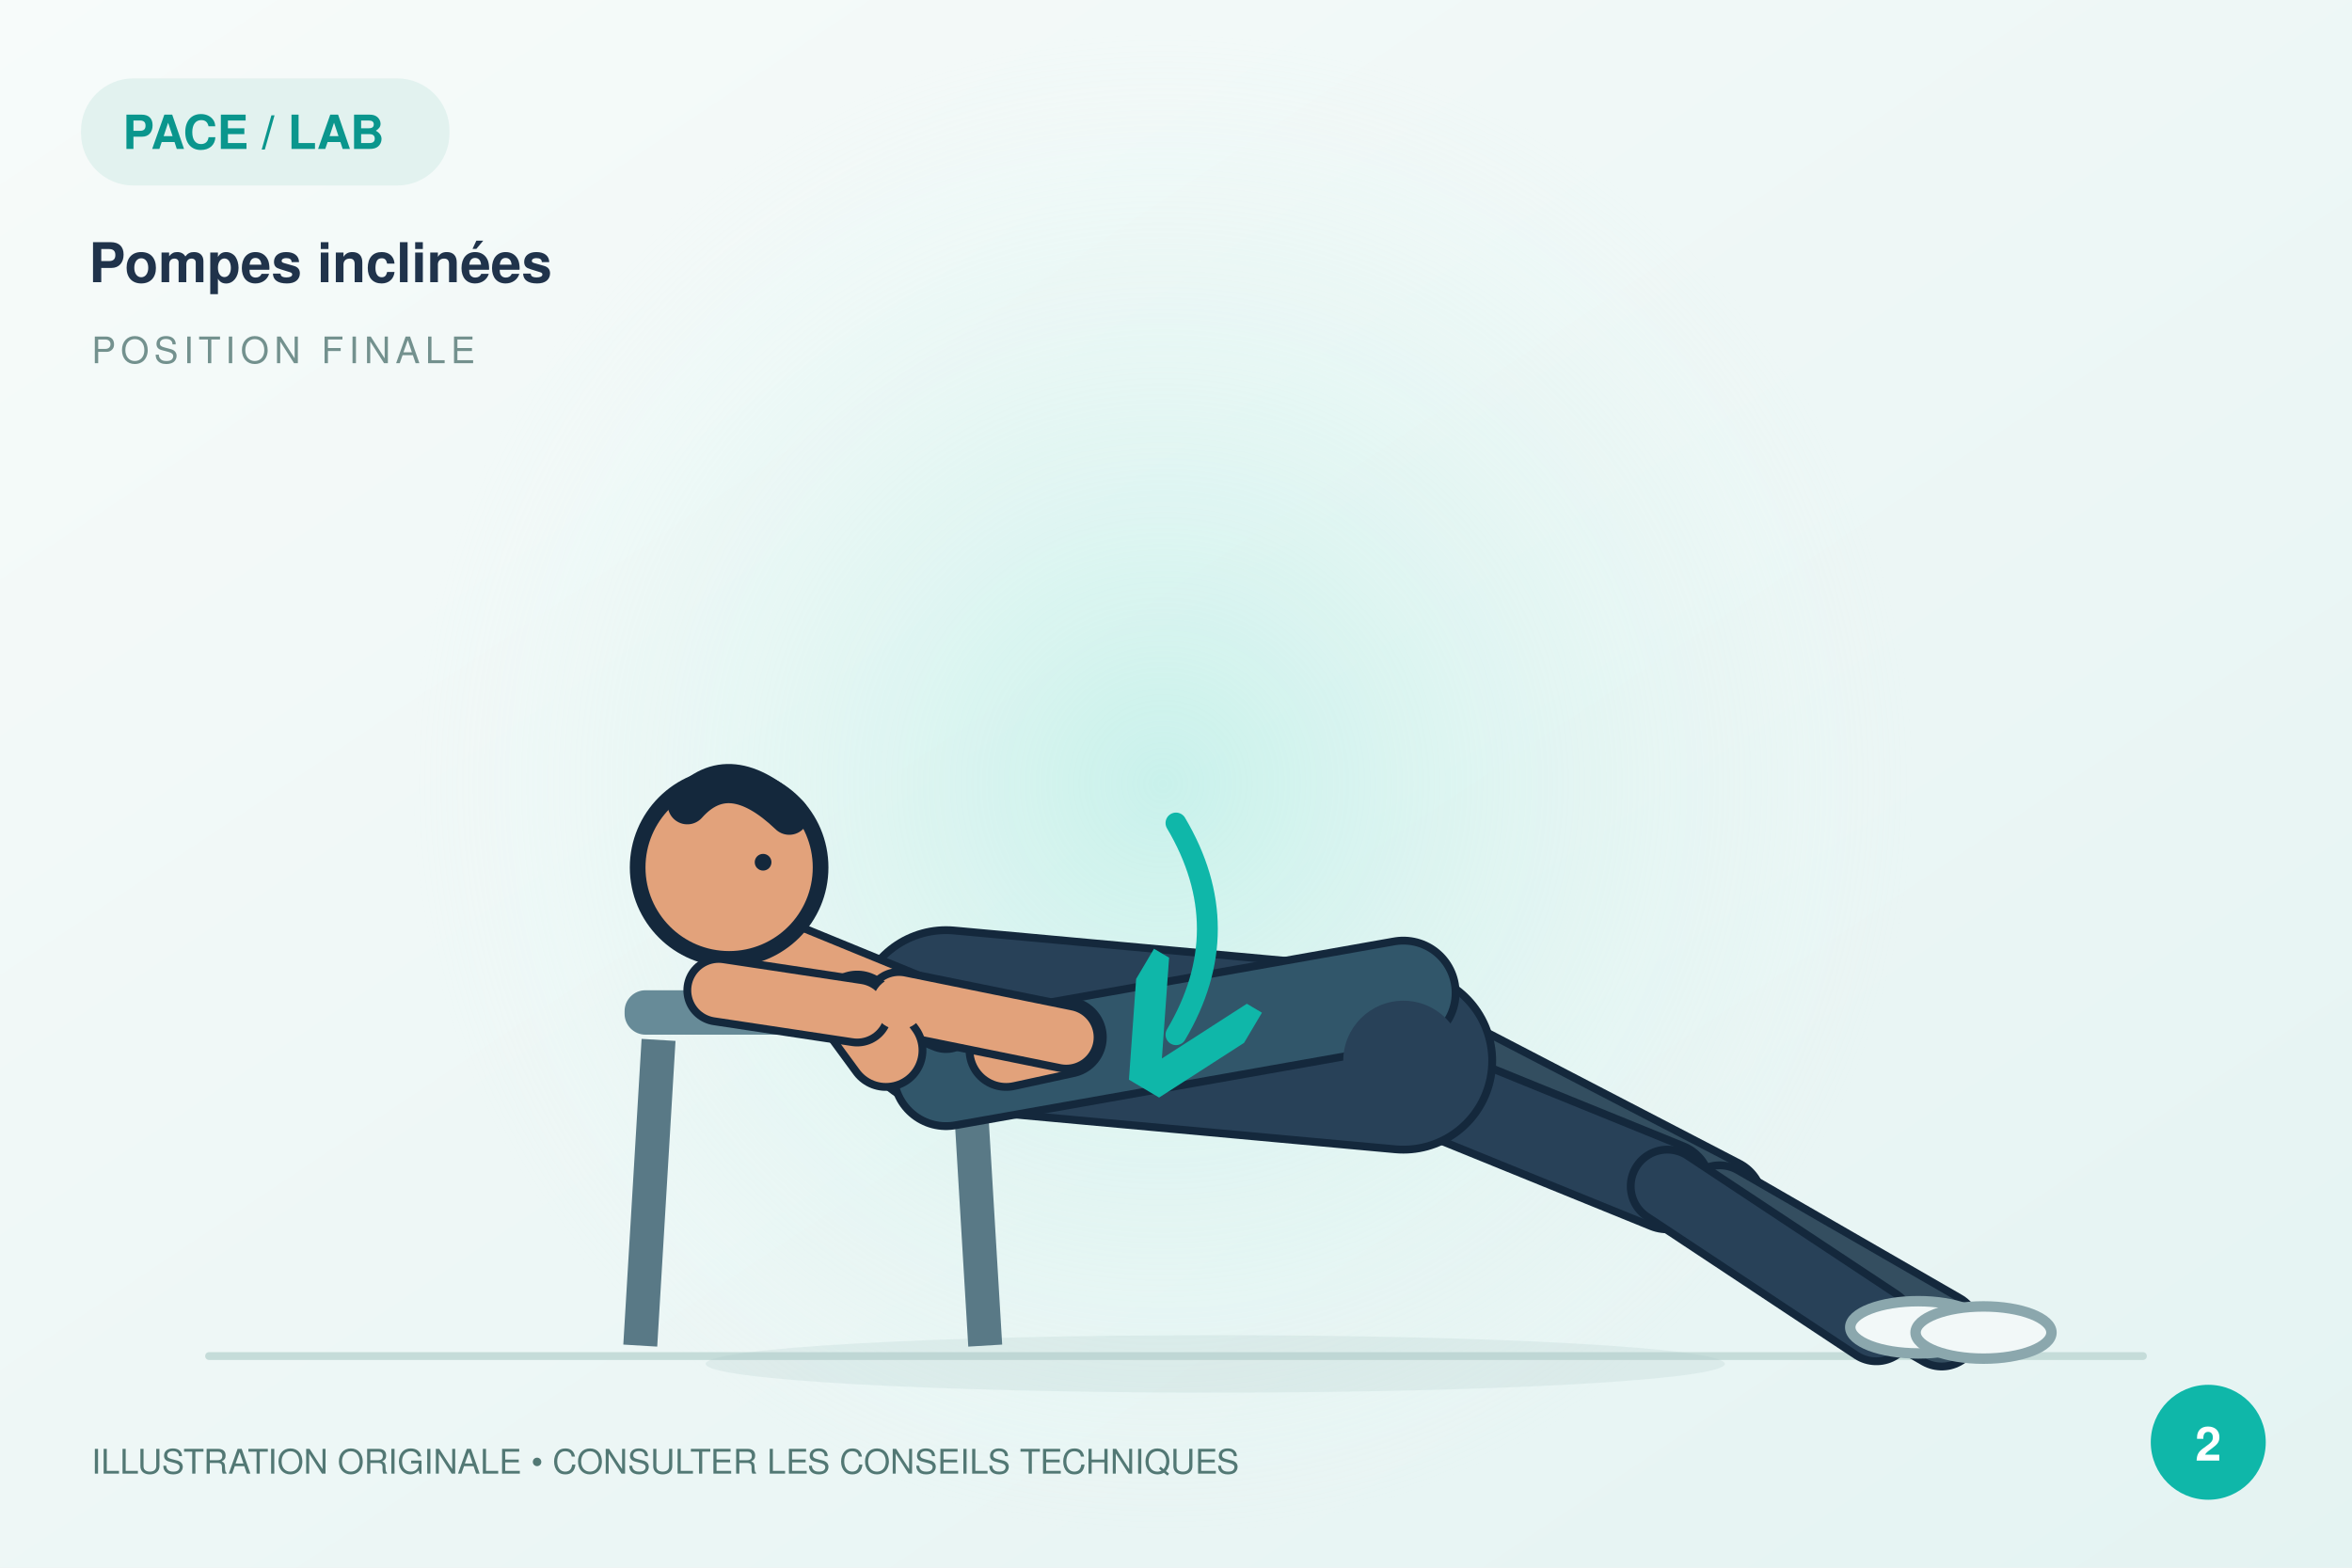
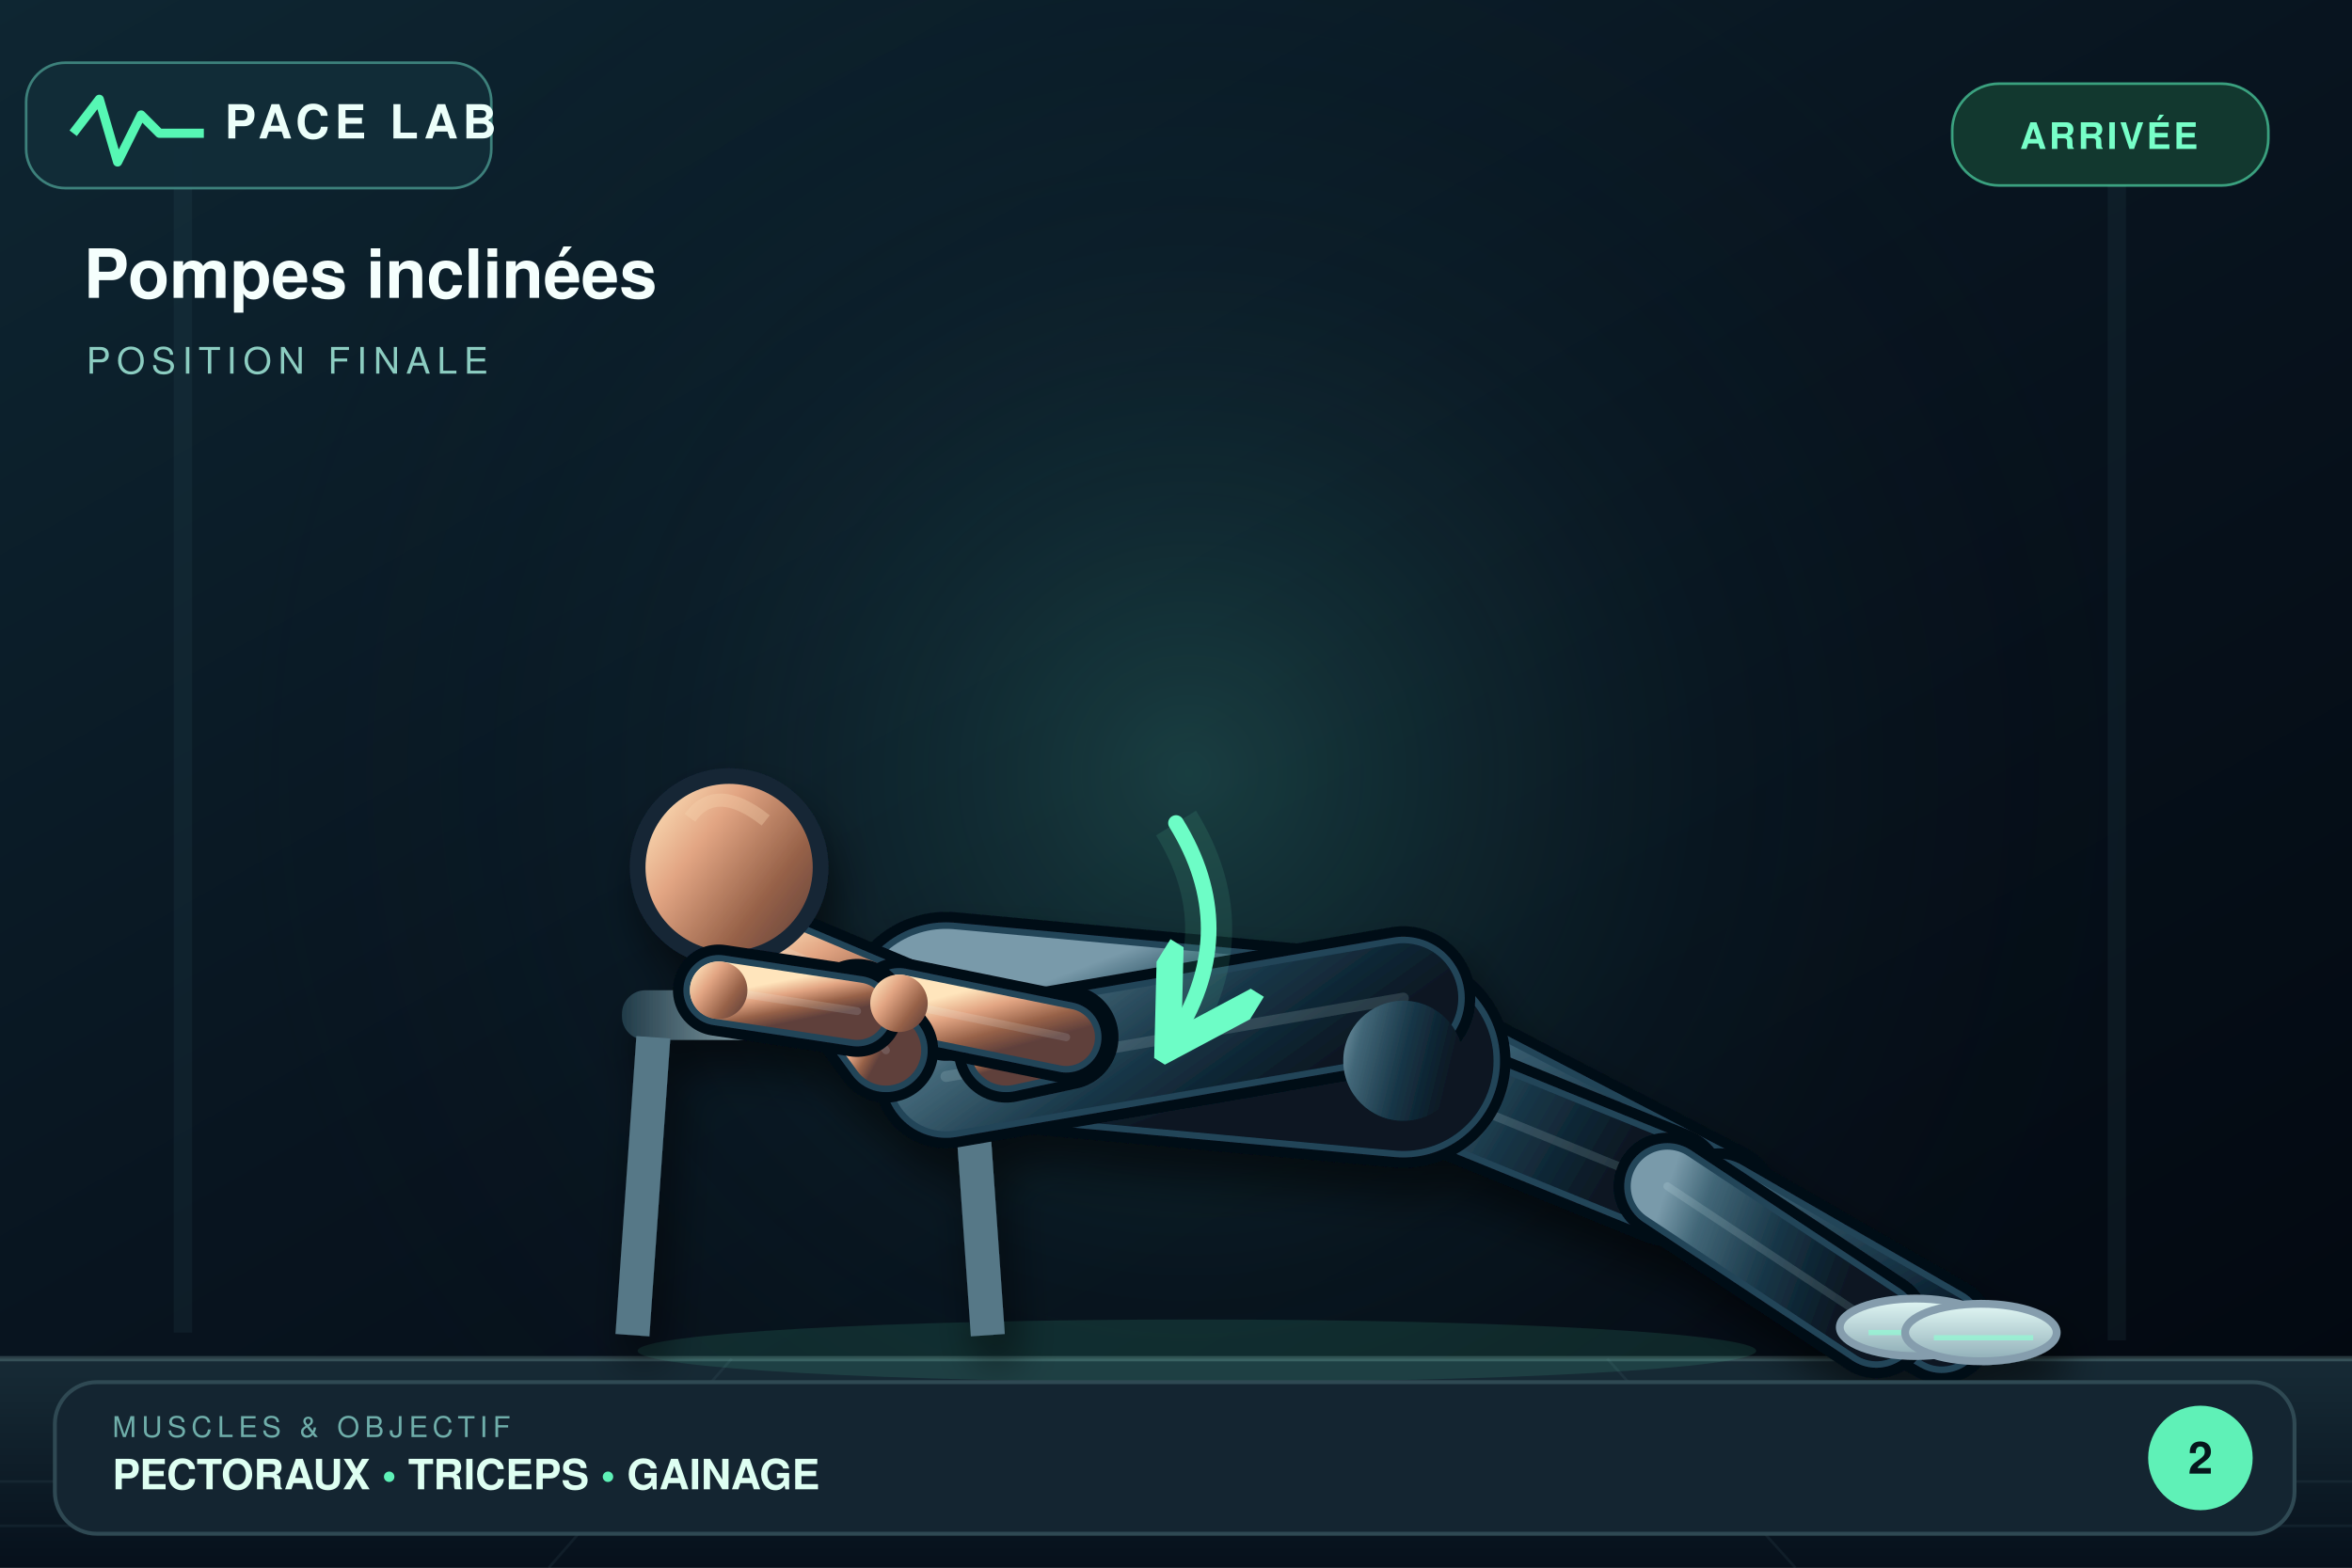
<svg xmlns="http://www.w3.org/2000/svg" width="900" height="600" viewBox="0 0 900 600">
  <defs>
-     <linearGradient id="bg" x1="0" y1="0" x2="1" y2="1">
-       <stop stop-color="#f7fbfa" />
-       <stop offset="1" stop-color="#e4f3f2" />
+     <linearGradient id="bg" x1="0" y1="0" x2=".85" y2="1">
+       <stop stop-color="#0e2632" />
+       <stop offset=".5" stop-color="#08141f" />
+       <stop offset="1" stop-color="#030911" />
    </linearGradient>
-     <radialGradient id="glow">
-       <stop stop-color="#abede2" stop-opacity=".55" />
-       <stop offset="1" stop-color="#dff6f1" stop-opacity="0" />
+     <radialGradient id="light">
+       <stop stop-color="#3d998b" stop-opacity=".32" />
+       <stop offset=".52" stop-color="#1c4750" stop-opacity=".11" />
+       <stop offset="1" stop-color="#04101b" stop-opacity="0" />
    </radialGradient>
-     <marker id="arrow" markerWidth="6" markerHeight="6" refX="3" refY="3" orient="auto">
-       <path d="M0 0 L6 3 L0 6" fill="none" stroke="#0fb7a9" stroke-width="1.5" />
+     <linearGradient id="fabric" x1="0" x2="1" y1="0" y2=".24">
+       <stop stop-color="#799aaa" />
+       <stop offset=".2" stop-color="#426778" />
+       <stop offset=".58" stop-color="#183647" />
+       <stop offset="1" stop-color="#071621" />
+     </linearGradient>
+     <linearGradient id="skin" x1="0" x2="1" y1=".15" y2=".9">
+       <stop stop-color="#ffe5bc" />
+       <stop offset=".32" stop-color="#e2a583" />
+       <stop offset=".7" stop-color="#956047" />
+       <stop offset="1" stop-color="#5e3f3b" />
+     </linearGradient>
+     <linearGradient id="rear" x1="0" x2="1" y1="0" y2="1">
+       <stop stop-color="#3b6174" />
+       <stop offset=".7" stop-color="#142f40" />
+       <stop offset="1" stop-color="#081624" />
+     </linearGradient>
+     <linearGradient id="metal" x1="0" x2="1">
+       <stop stop-color="#213b48" />
+       <stop offset=".46" stop-color="#a7c1c8" />
+       <stop offset=".77" stop-color="#3c5a65" />
+       <stop offset="1" stop-color="#152834" />
+     </linearGradient>
+     <linearGradient id="shoe" x1="0" x2="0" y1="0" y2="1">
+       <stop stop-color="#e2f8f5" />
+       <stop offset="1" stop-color="#8faeb7" />
+     </linearGradient>
+     <linearGradient id="floor" x1="0" y1="0" x2="0" y2="1">
+       <stop stop-color="#172b36" />
+       <stop offset="1" stop-color="#06101b" />
+     </linearGradient>
+     <filter id="shadow" x="-30%" y="-30%" width="160%" height="160%">
+       <feDropShadow dx="4" dy="11" stdDeviation="8" flood-color="#000000" flood-opacity=".55" />
+     </filter>
+     <marker id="arrow" markerWidth="7" markerHeight="7" refX="5" refY="3.5" orient="auto">
+       <path d="M0 0 L6 3.5 L0 7" fill="none" stroke="#6dfdc6" stroke-width="1.7" />
    </marker>
  </defs>
  <rect width="900" height="600" fill="url(#bg)" />
-   <circle cx="445" cy="300" r="290" fill="url(#glow)" />
-   <path d="M 80 519 H 820" stroke="#c5dcd9" stroke-width="3" stroke-linecap="round" />
-   <ellipse cx="465" cy="522" rx="195" ry="11" fill="#a6c5c5" opacity=".20" />
-   <rect x="31" y="30" width="141" height="41" rx="20" fill="#e2f2ef" />
-   <text x="47" y="57" font-family="Helvetica,Arial" font-size="18" font-weight="bold" fill="#0a968d">PACE / LAB</text>
-   <text x="34" y="108" font-family="Helvetica,Arial" font-size="21" font-weight="bold" fill="#20334b">Pompes inclinées</text>
-   <text x="35" y="139" font-family="Helvetica,Arial" font-size="14" letter-spacing="2" fill="#73918e">POSITION FINALE</text>
-   <rect x="239" y="379" width="135" height="17" rx="8" fill="#678b98" />
-   <path d="M 252 398 L 245 515 M 370 398 L 377 515" stroke="#597986" stroke-width="13" />
-   <path d="M 554 406 L 658 460" fill="none" stroke="#14283c" stroke-width="36" stroke-linejoin="round" stroke-linecap="round" />
-   <path d="M 554 406 L 658 460" fill="none" stroke="#334e60" stroke-width="30" stroke-linejoin="round" stroke-linecap="round" />
-   <path d="M 658 460 L 743 509" fill="none" stroke="#14283c" stroke-width="31" stroke-linejoin="round" stroke-linecap="round" />
-   <path d="M 658 460 L 743 509" fill="none" stroke="#344e60" stroke-width="25" stroke-linejoin="round" stroke-linecap="round" />
-   <path d="M 520 406 L 638 454" fill="none" stroke="#14283c" stroke-width="36" stroke-linejoin="round" stroke-linecap="round" />
-   <path d="M 520 406 L 638 454" fill="none" stroke="#284158" stroke-width="30" stroke-linejoin="round" stroke-linecap="round" />
-   <path d="M 638 454 L 718 507" fill="none" stroke="#14283c" stroke-width="31" stroke-linejoin="round" stroke-linecap="round" />
-   <path d="M 638 454 L 718 507" fill="none" stroke="#284158" stroke-width="25" stroke-linejoin="round" stroke-linecap="round" />
-   <ellipse cx="734" cy="508" rx="26" ry="10" fill="#f2f8f8" stroke="#8ba7ad" stroke-width="4" />
-   <ellipse cx="759" cy="510" rx="26" ry="10" fill="#f2f8f8" stroke="#8ba7ad" stroke-width="4" />
-   <path d="M 537 406 L 362 390" fill="none" stroke="#14283c" stroke-width="71" stroke-linejoin="round" stroke-linecap="round" />
-   <path d="M 537 406 L 362 390" fill="none" stroke="#284158" stroke-width="65" stroke-linejoin="round" stroke-linecap="round" />
-   <path d="M 537 380 L 362 411" fill="none" stroke="#14283c" stroke-width="43" stroke-linejoin="round" stroke-linecap="round" />
-   <path d="M 537 380 L 362 411" fill="none" stroke="#31566a" stroke-width="37" stroke-linejoin="round" stroke-linecap="round" />
-   <circle cx="537" cy="406" r="23" fill="#284158" stroke="none" stroke-width="1" />
-   <path d="M 362 390 L 279 356" fill="none" stroke="#14283c" stroke-width="26" stroke-linejoin="round" stroke-linecap="round" />
-   <path d="M 362 390 L 279 356" fill="none" stroke="#e2a27b" stroke-width="20" stroke-linejoin="round" stroke-linecap="round" />
-   <circle cx="279" cy="332" r="35" fill="#e2a27b" stroke="#14283c" stroke-width="6" />
-   <circle cx="292" cy="330" r="3.2" fill="#14283c" />
-   <path d="M 263 308 Q 279 290 302 312" stroke="#14283c" stroke-width="15" fill="none" stroke-linecap="round" />
-   <path d="M 385 402 L 408 397" fill="none" stroke="#14283c" stroke-width="31" stroke-linejoin="round" stroke-linecap="round" />
-   <path d="M 385 402 L 408 397" fill="none" stroke="#e2a27b" stroke-width="25" stroke-linejoin="round" stroke-linecap="round" />
-   <path d="M 408 397 L 344 384" fill="none" stroke="#14283c" stroke-width="27" stroke-linejoin="round" stroke-linecap="round" />
-   <path d="M 408 397 L 344 384" fill="none" stroke="#e2a27b" stroke-width="21" stroke-linejoin="round" stroke-linecap="round" />
-   <path d="M 339 402 L 328 387" fill="none" stroke="#14283c" stroke-width="31" stroke-linejoin="round" stroke-linecap="round" />
-   <path d="M 339 402 L 328 387" fill="none" stroke="#e2a27b" stroke-width="25" stroke-linejoin="round" stroke-linecap="round" />
-   <path d="M 328 387 L 275 379" fill="none" stroke="#14283c" stroke-width="27" stroke-linejoin="round" stroke-linecap="round" />
-   <path d="M 328 387 L 275 379" fill="none" stroke="#e2a27b" stroke-width="21" stroke-linejoin="round" stroke-linecap="round" />
-   <circle cx="275" cy="379" r="10" fill="#e2a27b" stroke="none" stroke-width="1" />
-   <circle cx="344" cy="384" r="10" fill="#e2a27b" stroke="none" stroke-width="1" />
-   <path d="M 450 315 Q 474.0 355.5 450 396" stroke="#0fb7a9" stroke-width="8" stroke-linecap="round" fill="none" marker-end="url(#arrow)" />
-   <text x="35" y="564" font-family="Helvetica,Arial" font-size="13" fill="#527874">ILLUSTRATION ORIGINALE • CONSULTER LES CONSEILS TECHNIQUES</text>
-   <circle cx="845" cy="552" r="22" fill="#0fb7a9" />
-   <text x="845" y="559" text-anchor="middle" font-family="Helvetica,Arial" font-size="18" font-weight="bold" fill="#fff">2</text>
+   <circle cx="455" cy="296" r="375" fill="url(#light)" />
+   <path d="M70 56 L70 510 M810 54 L810 513" stroke="#4c8191" stroke-width="7" opacity=".09" />
+   <path d="M0 520 L900 520 L900 600 L0 600 Z" fill="url(#floor)" />
+   <path d="M0 520 H900" stroke="#9acac5" opacity=".24" stroke-width="2" />
+   <path d="M0 567 L900 567 M0 584 L900 584 M280 520 L210 600 M615 520 L687 600" stroke="#678e9a" opacity=".10" />
+   <ellipse cx="458" cy="517" rx="214" ry="12" fill="#5bf6bd" opacity=".11" />
+   <path d="M25 24 h148 a15 15 0 0 1 15 15 v18 a15 15 0 0 1 -15 15 H25 a15 15 0 0 1 -15 -15 V39 a15 15 0 0 1 15 -15" fill="#112c38" stroke="#3f857f" opacity=".95" />
+   <path d="M28 51 l10 -13 l7 24 l9 -18 l7 7 h17" fill="none" stroke="#56f7b4" stroke-width="3.5" stroke-linejoin="round" />
+   <text x="86" y="53" font-family="Helvetica,Arial" font-size="18" letter-spacing="2" font-weight="bold" fill="#ecfffa">PACE LAB</text>
+   <text x="32" y="114" font-family="Helvetica,Arial" font-size="26" font-weight="bold" fill="#f5fffd">Pompes inclinées</text>
+   <text x="33" y="143" font-family="Helvetica,Arial" font-size="14" letter-spacing="2.5" fill="#8ccdc1">POSITION FINALE</text>
+   <rect x="747" y="32" width="121" height="39" rx="18" fill="#12382f" stroke="#59f1b9" stroke-opacity=".6" />
+   <text x="807" y="57" text-anchor="middle" font-family="Helvetica,Arial" font-size="14" letter-spacing="1" fill="#77ffc8" font-weight="bold">ARRIVÉE</text>
+   <g filter="url(#shadow)">
+     <rect x="238" y="379" width="142" height="19" rx="9" fill="url(#metal)" />
+     <path d="M250 397 L242 511 M370 397 L378 511" stroke="#567887" stroke-width="13" />
+     <path d="M 554 406 L 658 460" stroke="#030b15" stroke-width="46" stroke-linecap="round" />
+     <path d="M 554 406 L 658 460" stroke="#224459" stroke-width="38" stroke-linecap="round" />
+     <path d="M 554 406 L 658 460" stroke="url(#rear)" stroke-width="33" stroke-linecap="round" />
+     <path d="M 554 406 L 658 460" stroke="#e9fffa" stroke-opacity=".14" stroke-width="3.3" stroke-linecap="round" />
+     <path d="M 658 460 L 743 509" stroke="#030b15" stroke-width="41" stroke-linecap="round" />
+     <path d="M 658 460 L 743 509" stroke="#224459" stroke-width="33" stroke-linecap="round" />
+     <path d="M 658 460 L 743 509" stroke="url(#rear)" stroke-width="28" stroke-linecap="round" />
+     <path d="M 658 460 L 743 509" stroke="#e9fffa" stroke-opacity=".14" stroke-width="3.0" stroke-linecap="round" />
+     <path d="M 520 406 L 638 454" stroke="#030b15" stroke-width="46" stroke-linecap="round" />
+     <path d="M 520 406 L 638 454" stroke="#224459" stroke-width="38" stroke-linecap="round" />
+     <path d="M 520 406 L 638 454" stroke="url(#fabric)" stroke-width="33" stroke-linecap="round" />
+     <path d="M 520 406 L 638 454" stroke="#e9fffa" stroke-opacity=".14" stroke-width="3.3" stroke-linecap="round" />
+     <path d="M 638 454 L 718 507" stroke="#030b15" stroke-width="41" stroke-linecap="round" />
+     <path d="M 638 454 L 718 507" stroke="#224459" stroke-width="33" stroke-linecap="round" />
+     <path d="M 638 454 L 718 507" stroke="url(#fabric)" stroke-width="28" stroke-linecap="round" />
+     <path d="M 638 454 L 718 507" stroke="#e9fffa" stroke-opacity=".14" stroke-width="3.0" stroke-linecap="round" />
+     <ellipse cx="733" cy="508" rx="29" ry="11" fill="url(#shoe)" stroke="#859dad" stroke-width="3" />
+     <path d="M715 510 L753 510" stroke="#8fffd4" stroke-opacity=".65" stroke-width="2" />
+     <ellipse cx="758" cy="510" rx="29" ry="11" fill="url(#shoe)" stroke="#859dad" stroke-width="3" />
+     <path d="M740 512 L778 512" stroke="#8fffd4" stroke-opacity=".65" stroke-width="2" />
+     <path d="M 537 406 L 362 390" stroke="#030b15" stroke-width="82" stroke-linecap="round" />
+     <path d="M 537 406 L 362 390" stroke="#224459" stroke-width="74" stroke-linecap="round" />
+     <path d="M 537 406 L 362 390" stroke="url(#fabric)" stroke-width="69" stroke-linecap="round" />
+     <path d="M 537 406 L 362 390" stroke="#e9fffa" stroke-opacity=".14" stroke-width="6.9" stroke-linecap="round" />
+     <path d="M 537 382 L 362 412" stroke="#030b15" stroke-width="55" stroke-linecap="round" />
+     <path d="M 537 382 L 362 412" stroke="#224459" stroke-width="47" stroke-linecap="round" />
+     <path d="M 537 382 L 362 412" stroke="url(#fabric)" stroke-width="42" stroke-linecap="round" />
+     <path d="M 537 382 L 362 412" stroke="#e9fffa" stroke-opacity=".14" stroke-width="4.2" stroke-linecap="round" />
+     <circle cx="537" cy="406" r="23" fill="url(#fabric)" />
+     <path d="M 362 390 L 279 355" stroke="#030b15" stroke-width="32" stroke-linecap="round" />
+     <path d="M 362 390 L 279 355" stroke="#224459" stroke-width="24" stroke-linecap="round" />
+     <path d="M 362 390 L 279 355" stroke="url(#skin)" stroke-width="19" stroke-linecap="round" />
+     <path d="M 362 390 L 279 355" stroke="#e9fffa" stroke-opacity=".14" stroke-width="3.0" stroke-linecap="round" />
+     <circle cx="279" cy="332" r="35" fill="url(#skin)" stroke="#132536" stroke-width="6" />
+     <path d="M264 313 Q 274 299 293 314" stroke="#f5d4af" opacity=".35" fill="none" stroke-width="5" />
+     <path d="M 385 402 L 408 397" stroke="#030b15" stroke-width="40" stroke-linecap="round" />
+     <path d="M 385 402 L 408 397" stroke="#224459" stroke-width="32" stroke-linecap="round" />
+     <path d="M 385 402 L 408 397" stroke="url(#skin)" stroke-width="27" stroke-linecap="round" />
+     <path d="M 385 402 L 408 397" stroke="#e9fffa" stroke-opacity=".14" stroke-width="3.0" stroke-linecap="round" />
+     <path d="M 408 397 L 344 384" stroke="#030b15" stroke-width="35" stroke-linecap="round" />
+     <path d="M 408 397 L 344 384" stroke="#224459" stroke-width="27" stroke-linecap="round" />
+     <path d="M 408 397 L 344 384" stroke="url(#skin)" stroke-width="22" stroke-linecap="round" />
+     <path d="M 408 397 L 344 384" stroke="#e9fffa" stroke-opacity=".14" stroke-width="3.0" stroke-linecap="round" />
+     <path d="M 339 402 L 328 387" stroke="#030b15" stroke-width="40" stroke-linecap="round" />
+     <path d="M 339 402 L 328 387" stroke="#224459" stroke-width="32" stroke-linecap="round" />
+     <path d="M 339 402 L 328 387" stroke="url(#skin)" stroke-width="27" stroke-linecap="round" />
+     <path d="M 339 402 L 328 387" stroke="#e9fffa" stroke-opacity=".14" stroke-width="3.0" stroke-linecap="round" />
+     <path d="M 328 387 L 275 379" stroke="#030b15" stroke-width="35" stroke-linecap="round" />
+     <path d="M 328 387 L 275 379" stroke="#224459" stroke-width="27" stroke-linecap="round" />
+     <path d="M 328 387 L 275 379" stroke="url(#skin)" stroke-width="22" stroke-linecap="round" />
+     <path d="M 328 387 L 275 379" stroke="#e9fffa" stroke-opacity=".14" stroke-width="3.0" stroke-linecap="round" />
+     <circle cx="275" cy="379" r="11" fill="url(#skin)" />
+     <circle cx="344" cy="384" r="11" fill="url(#skin)" />
+   </g>
+   <path d="M450 315 Q475.0 355.5 450 396" stroke="#6dfdc6" stroke-width="18" opacity=".10" fill="none" />
+   <path d="M450 315 Q475.0 355.5 450 396" stroke="#6dfdc6" stroke-width="6" fill="none" stroke-linecap="round" marker-end="url(#arrow)" />
+   <rect x="21" y="529" width="857" height="58" rx="16" fill="#142531" stroke="#2f4953" stroke-width="1.5" />
+   <text x="43" y="550" font-family="Helvetica,Arial" font-size="11" letter-spacing="2" fill="#6faeaa">MUSCLES &amp; OBJECTIF</text>
+   <text x="43" y="570" font-family="Helvetica,Arial" font-size="16" font-weight="bold" fill="#defff2">PECTORAUX <tspan fill="#5ff1b7"> • </tspan> TRICEPS <tspan fill="#5ff1b7"> • </tspan> GAINAGE</text>
+   <circle cx="842" cy="558" r="20" fill="#5ff1b7" />
+   <text x="842" y="564" text-anchor="middle" font-family="Helvetica,Arial" font-size="17" font-weight="bold" fill="#06171c">2</text>
</svg>
